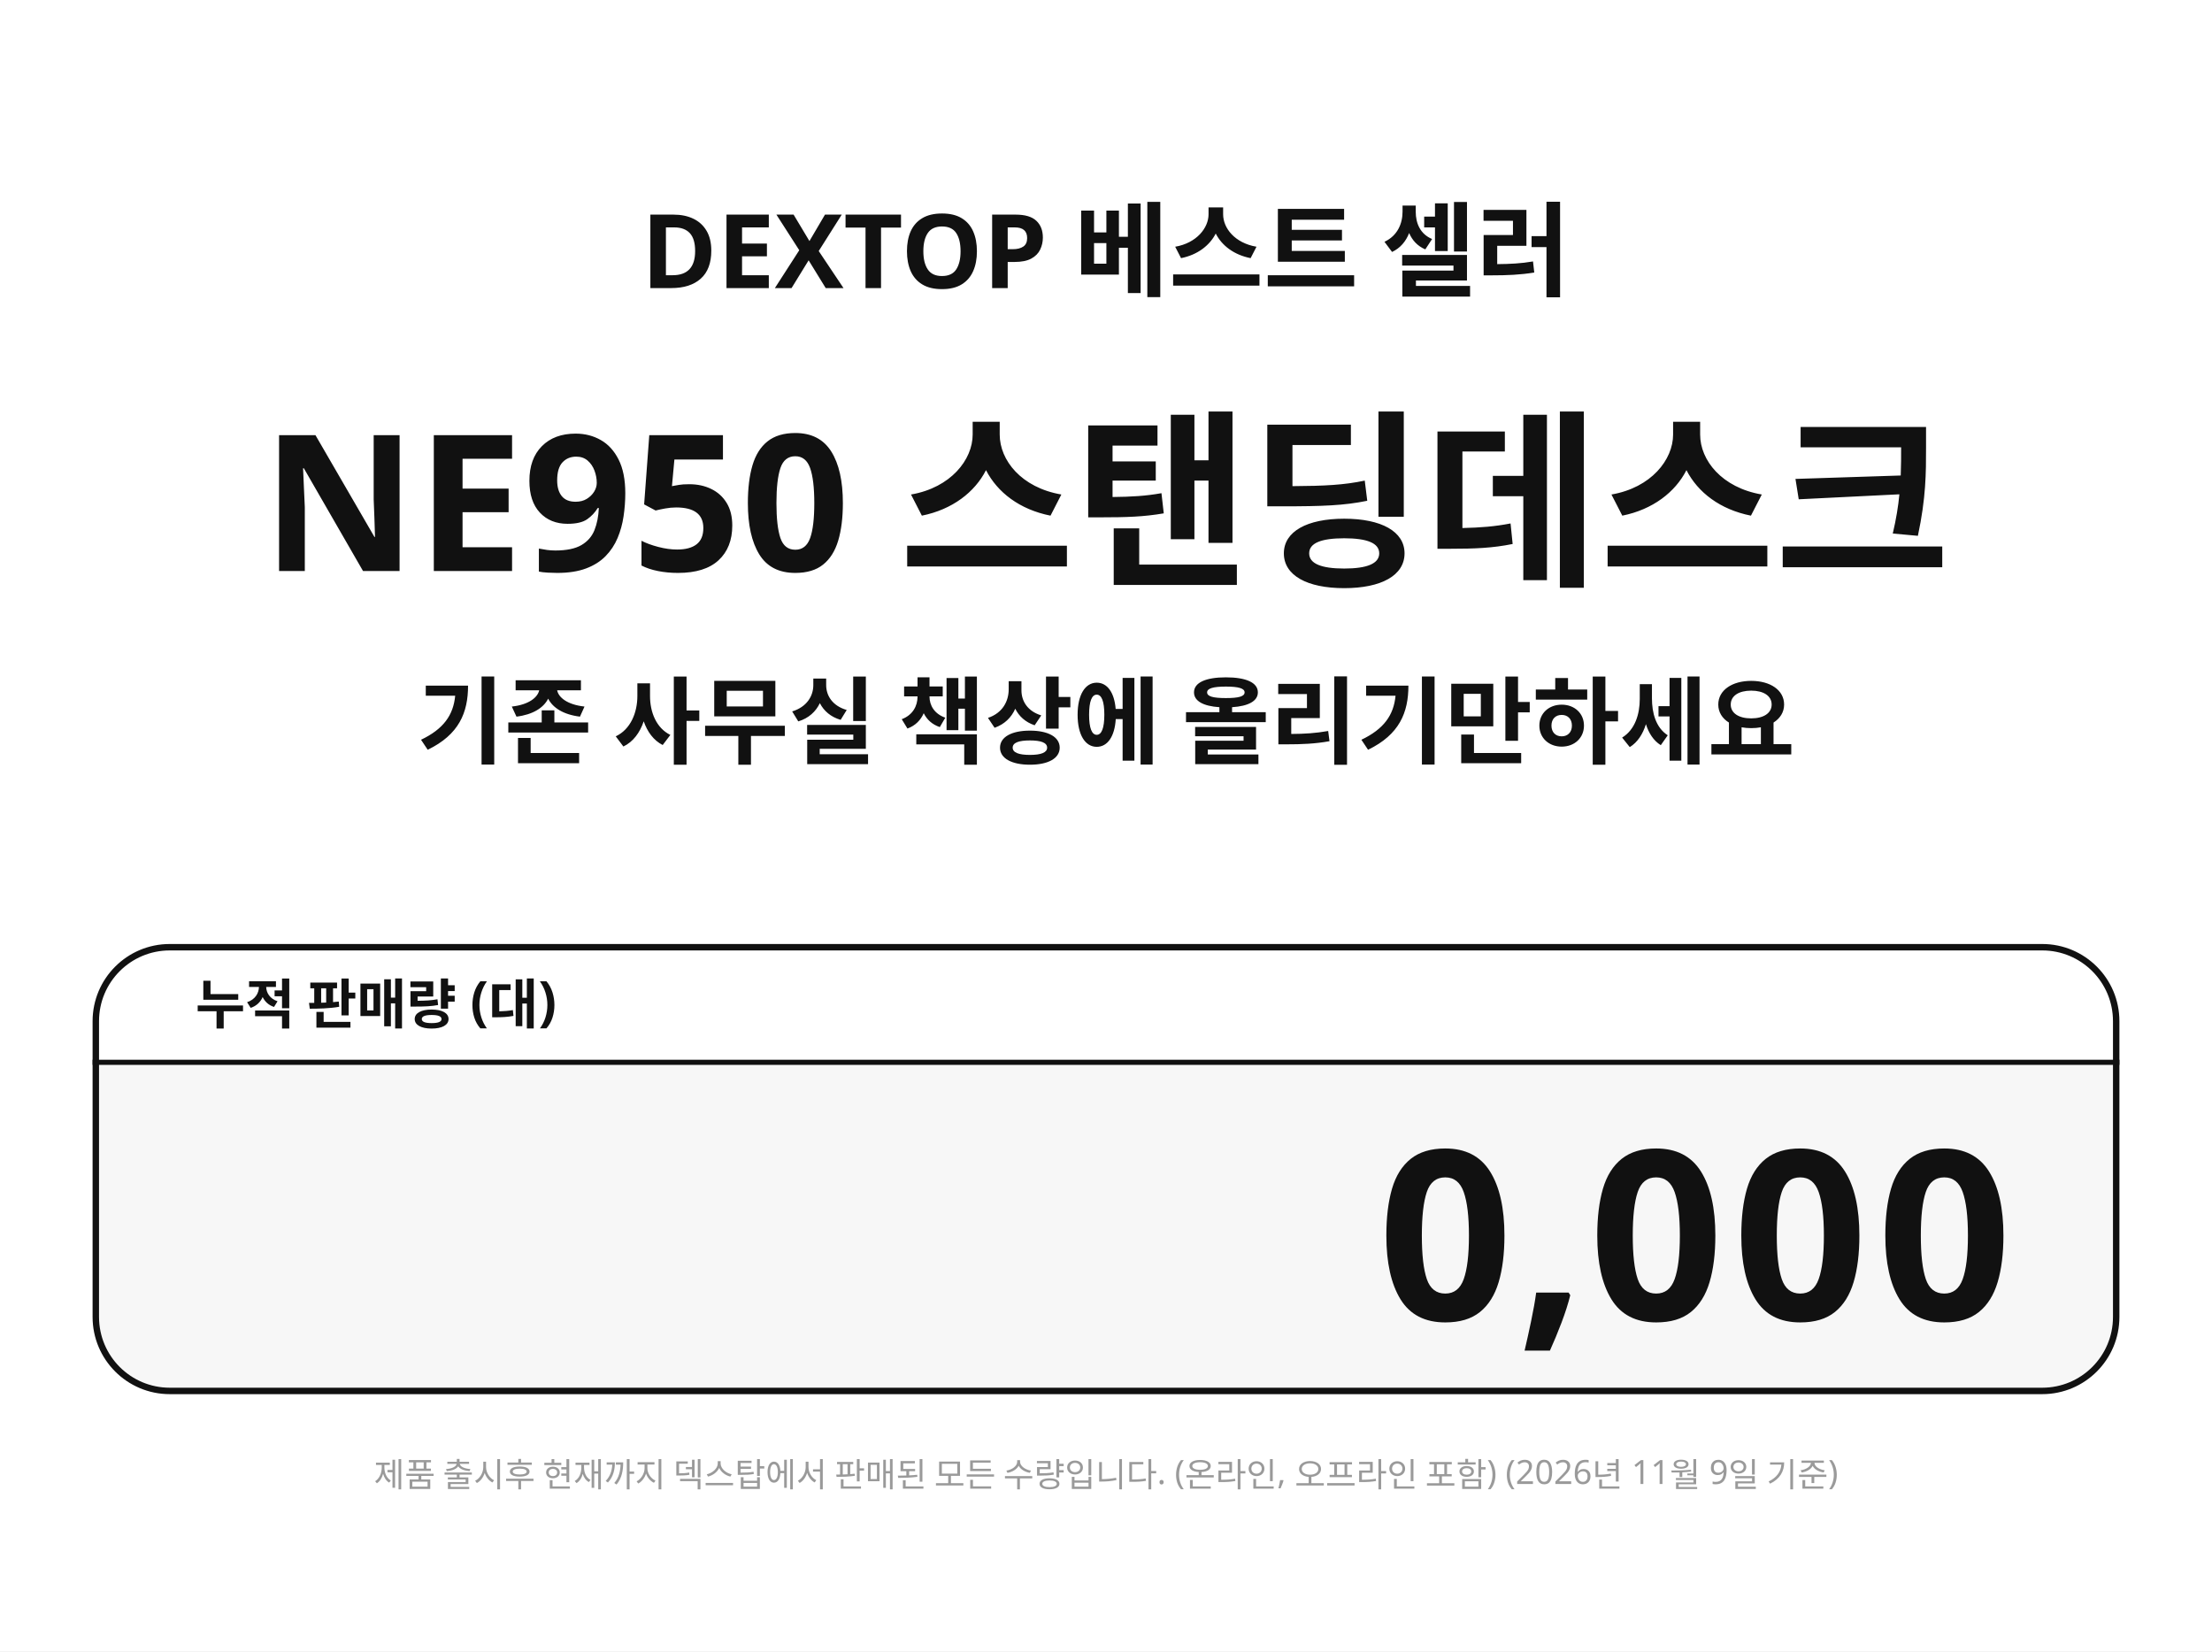
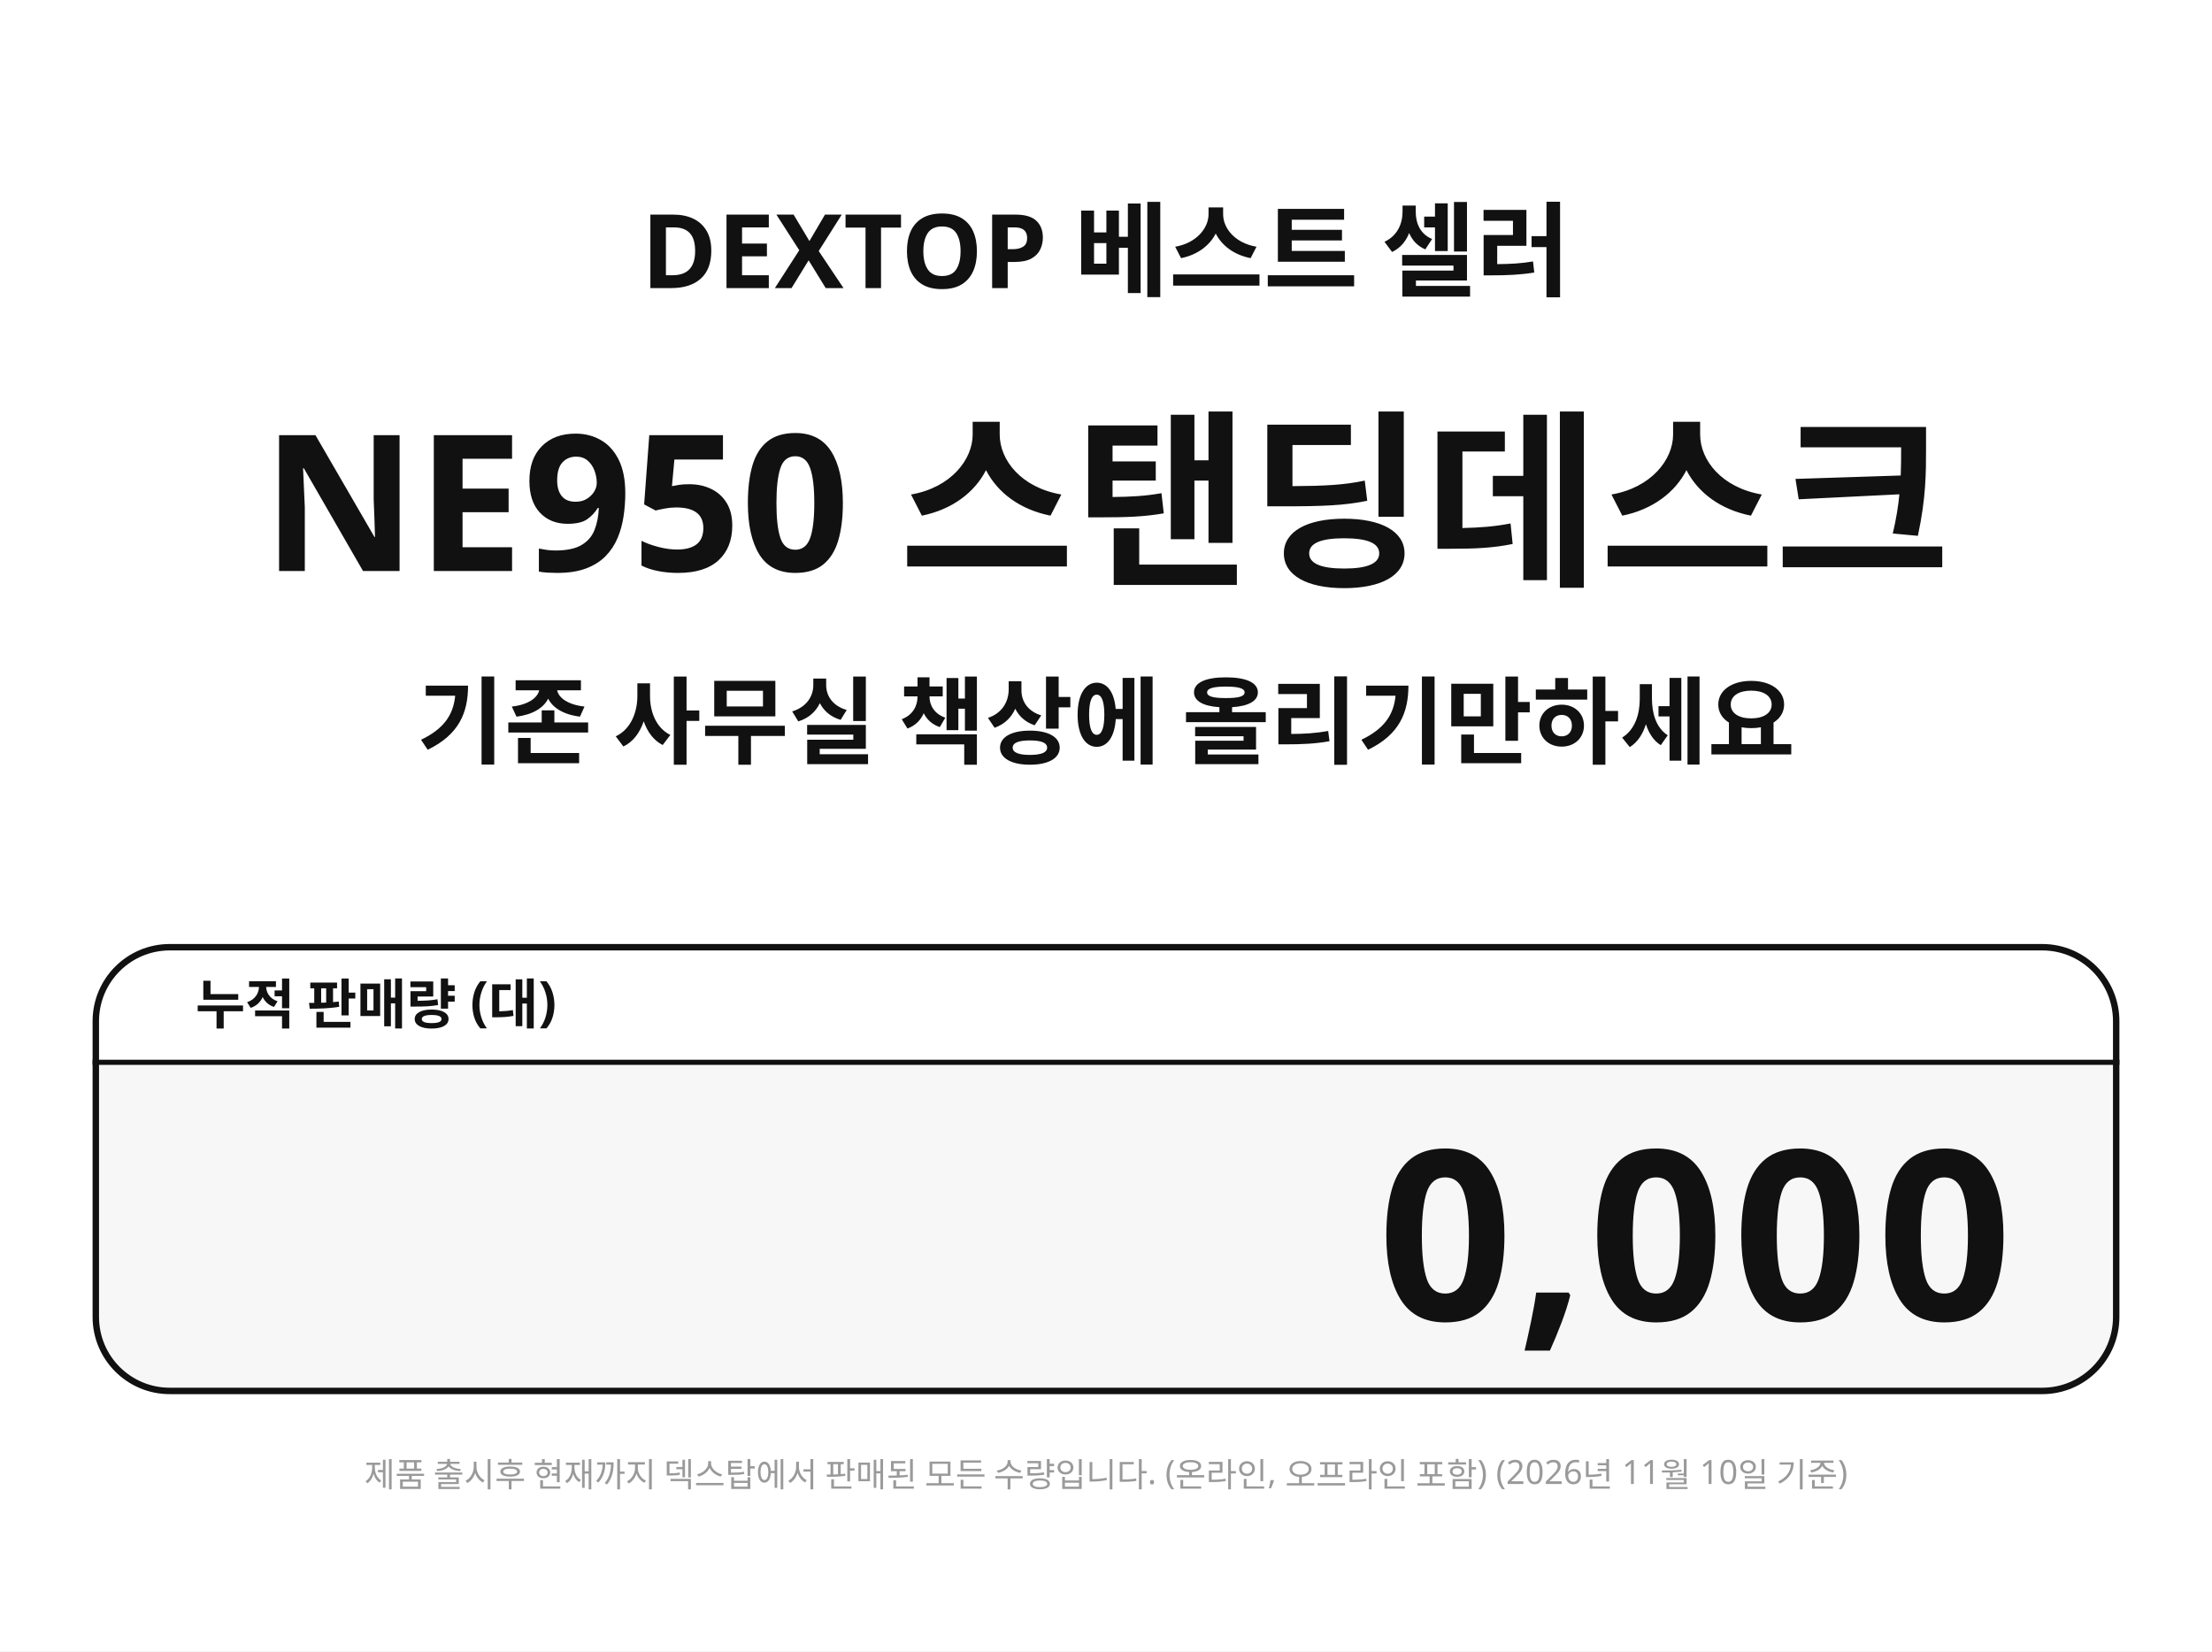
<svg xmlns="http://www.w3.org/2000/svg" width="860" height="642" viewBox="0 0 860 642" role="img">
  <defs>
    <clipPath id="odo-cell">
      <rect x="-32.0" y="-55.0" width="64" height="110" />
    </clipPath>
    <clipPath id="box-clip">
      <rect x="36" y="367" width="788" height="175" rx="30" ry="30" />
    </clipPath>
    <g id="odo">
      <text x="0" y="0" text-anchor="middle" dominant-baseline="central" font-family="'Pretendard','Malgun Gothic','Apple SD Gothic Neo',sans-serif" font-weight="900" font-size="92" fill="#111111">0</text>
      <text x="0" y="110" text-anchor="middle" dominant-baseline="central" font-family="'Pretendard','Malgun Gothic','Apple SD Gothic Neo',sans-serif" font-weight="900" font-size="92" fill="#111111">1</text>
      <text x="0" y="220" text-anchor="middle" dominant-baseline="central" font-family="'Pretendard','Malgun Gothic','Apple SD Gothic Neo',sans-serif" font-weight="900" font-size="92" fill="#111111">2</text>
      <text x="0" y="330" text-anchor="middle" dominant-baseline="central" font-family="'Pretendard','Malgun Gothic','Apple SD Gothic Neo',sans-serif" font-weight="900" font-size="92" fill="#111111">3</text>
      <text x="0" y="440" text-anchor="middle" dominant-baseline="central" font-family="'Pretendard','Malgun Gothic','Apple SD Gothic Neo',sans-serif" font-weight="900" font-size="92" fill="#111111">4</text>
      <text x="0" y="550" text-anchor="middle" dominant-baseline="central" font-family="'Pretendard','Malgun Gothic','Apple SD Gothic Neo',sans-serif" font-weight="900" font-size="92" fill="#111111">5</text>
      <text x="0" y="660" text-anchor="middle" dominant-baseline="central" font-family="'Pretendard','Malgun Gothic','Apple SD Gothic Neo',sans-serif" font-weight="900" font-size="92" fill="#111111">6</text>
      <text x="0" y="770" text-anchor="middle" dominant-baseline="central" font-family="'Pretendard','Malgun Gothic','Apple SD Gothic Neo',sans-serif" font-weight="900" font-size="92" fill="#111111">7</text>
      <text x="0" y="880" text-anchor="middle" dominant-baseline="central" font-family="'Pretendard','Malgun Gothic','Apple SD Gothic Neo',sans-serif" font-weight="900" font-size="92" fill="#111111">8</text>
      <text x="0" y="990" text-anchor="middle" dominant-baseline="central" font-family="'Pretendard','Malgun Gothic','Apple SD Gothic Neo',sans-serif" font-weight="900" font-size="92" fill="#111111">9</text>
      <text x="0" y="1100" text-anchor="middle" dominant-baseline="central" font-family="'Pretendard','Malgun Gothic','Apple SD Gothic Neo',sans-serif" font-weight="900" font-size="92" fill="#111111">0</text>
      <text x="0" y="1210" text-anchor="middle" dominant-baseline="central" font-family="'Pretendard','Malgun Gothic','Apple SD Gothic Neo',sans-serif" font-weight="900" font-size="92" fill="#111111">1</text>
      <text x="0" y="1320" text-anchor="middle" dominant-baseline="central" font-family="'Pretendard','Malgun Gothic','Apple SD Gothic Neo',sans-serif" font-weight="900" font-size="92" fill="#111111">2</text>
      <text x="0" y="1430" text-anchor="middle" dominant-baseline="central" font-family="'Pretendard','Malgun Gothic','Apple SD Gothic Neo',sans-serif" font-weight="900" font-size="92" fill="#111111">3</text>
      <text x="0" y="1540" text-anchor="middle" dominant-baseline="central" font-family="'Pretendard','Malgun Gothic','Apple SD Gothic Neo',sans-serif" font-weight="900" font-size="92" fill="#111111">4</text>
      <text x="0" y="1650" text-anchor="middle" dominant-baseline="central" font-family="'Pretendard','Malgun Gothic','Apple SD Gothic Neo',sans-serif" font-weight="900" font-size="92" fill="#111111">5</text>
      <text x="0" y="1760" text-anchor="middle" dominant-baseline="central" font-family="'Pretendard','Malgun Gothic','Apple SD Gothic Neo',sans-serif" font-weight="900" font-size="92" fill="#111111">6</text>
      <text x="0" y="1870" text-anchor="middle" dominant-baseline="central" font-family="'Pretendard','Malgun Gothic','Apple SD Gothic Neo',sans-serif" font-weight="900" font-size="92" fill="#111111">7</text>
      <text x="0" y="1980" text-anchor="middle" dominant-baseline="central" font-family="'Pretendard','Malgun Gothic','Apple SD Gothic Neo',sans-serif" font-weight="900" font-size="92" fill="#111111">8</text>
      <text x="0" y="2090" text-anchor="middle" dominant-baseline="central" font-family="'Pretendard','Malgun Gothic','Apple SD Gothic Neo',sans-serif" font-weight="900" font-size="92" fill="#111111">9</text>
      <text x="0" y="2200" text-anchor="middle" dominant-baseline="central" font-family="'Pretendard','Malgun Gothic','Apple SD Gothic Neo',sans-serif" font-weight="900" font-size="92" fill="#111111">0</text>
      <text x="0" y="2310" text-anchor="middle" dominant-baseline="central" font-family="'Pretendard','Malgun Gothic','Apple SD Gothic Neo',sans-serif" font-weight="900" font-size="92" fill="#111111">1</text>
      <text x="0" y="2420" text-anchor="middle" dominant-baseline="central" font-family="'Pretendard','Malgun Gothic','Apple SD Gothic Neo',sans-serif" font-weight="900" font-size="92" fill="#111111">2</text>
      <text x="0" y="2530" text-anchor="middle" dominant-baseline="central" font-family="'Pretendard','Malgun Gothic','Apple SD Gothic Neo',sans-serif" font-weight="900" font-size="92" fill="#111111">3</text>
      <text x="0" y="2640" text-anchor="middle" dominant-baseline="central" font-family="'Pretendard','Malgun Gothic','Apple SD Gothic Neo',sans-serif" font-weight="900" font-size="92" fill="#111111">4</text>
      <text x="0" y="2750" text-anchor="middle" dominant-baseline="central" font-family="'Pretendard','Malgun Gothic','Apple SD Gothic Neo',sans-serif" font-weight="900" font-size="92" fill="#111111">5</text>
      <text x="0" y="2860" text-anchor="middle" dominant-baseline="central" font-family="'Pretendard','Malgun Gothic','Apple SD Gothic Neo',sans-serif" font-weight="900" font-size="92" fill="#111111">6</text>
      <text x="0" y="2970" text-anchor="middle" dominant-baseline="central" font-family="'Pretendard','Malgun Gothic','Apple SD Gothic Neo',sans-serif" font-weight="900" font-size="92" fill="#111111">7</text>
      <text x="0" y="3080" text-anchor="middle" dominant-baseline="central" font-family="'Pretendard','Malgun Gothic','Apple SD Gothic Neo',sans-serif" font-weight="900" font-size="92" fill="#111111">8</text>
      <text x="0" y="3190" text-anchor="middle" dominant-baseline="central" font-family="'Pretendard','Malgun Gothic','Apple SD Gothic Neo',sans-serif" font-weight="900" font-size="92" fill="#111111">9</text>
      <text x="0" y="3300" text-anchor="middle" dominant-baseline="central" font-family="'Pretendard','Malgun Gothic','Apple SD Gothic Neo',sans-serif" font-weight="900" font-size="92" fill="#111111">0</text>
      <text x="0" y="3410" text-anchor="middle" dominant-baseline="central" font-family="'Pretendard','Malgun Gothic','Apple SD Gothic Neo',sans-serif" font-weight="900" font-size="92" fill="#111111">1</text>
      <text x="0" y="3520" text-anchor="middle" dominant-baseline="central" font-family="'Pretendard','Malgun Gothic','Apple SD Gothic Neo',sans-serif" font-weight="900" font-size="92" fill="#111111">2</text>
      <text x="0" y="3630" text-anchor="middle" dominant-baseline="central" font-family="'Pretendard','Malgun Gothic','Apple SD Gothic Neo',sans-serif" font-weight="900" font-size="92" fill="#111111">3</text>
      <text x="0" y="3740" text-anchor="middle" dominant-baseline="central" font-family="'Pretendard','Malgun Gothic','Apple SD Gothic Neo',sans-serif" font-weight="900" font-size="92" fill="#111111">4</text>
      <text x="0" y="3850" text-anchor="middle" dominant-baseline="central" font-family="'Pretendard','Malgun Gothic','Apple SD Gothic Neo',sans-serif" font-weight="900" font-size="92" fill="#111111">5</text>
      <text x="0" y="3960" text-anchor="middle" dominant-baseline="central" font-family="'Pretendard','Malgun Gothic','Apple SD Gothic Neo',sans-serif" font-weight="900" font-size="92" fill="#111111">6</text>
      <text x="0" y="4070" text-anchor="middle" dominant-baseline="central" font-family="'Pretendard','Malgun Gothic','Apple SD Gothic Neo',sans-serif" font-weight="900" font-size="92" fill="#111111">7</text>
      <text x="0" y="4180" text-anchor="middle" dominant-baseline="central" font-family="'Pretendard','Malgun Gothic','Apple SD Gothic Neo',sans-serif" font-weight="900" font-size="92" fill="#111111">8</text>
      <text x="0" y="4290" text-anchor="middle" dominant-baseline="central" font-family="'Pretendard','Malgun Gothic','Apple SD Gothic Neo',sans-serif" font-weight="900" font-size="92" fill="#111111">9</text>
      <text x="0" y="4400" text-anchor="middle" dominant-baseline="central" font-family="'Pretendard','Malgun Gothic','Apple SD Gothic Neo',sans-serif" font-weight="900" font-size="92" fill="#111111">0</text>
      <text x="0" y="4510" text-anchor="middle" dominant-baseline="central" font-family="'Pretendard','Malgun Gothic','Apple SD Gothic Neo',sans-serif" font-weight="900" font-size="92" fill="#111111">1</text>
      <text x="0" y="4620" text-anchor="middle" dominant-baseline="central" font-family="'Pretendard','Malgun Gothic','Apple SD Gothic Neo',sans-serif" font-weight="900" font-size="92" fill="#111111">2</text>
      <text x="0" y="4730" text-anchor="middle" dominant-baseline="central" font-family="'Pretendard','Malgun Gothic','Apple SD Gothic Neo',sans-serif" font-weight="900" font-size="92" fill="#111111">3</text>
      <text x="0" y="4840" text-anchor="middle" dominant-baseline="central" font-family="'Pretendard','Malgun Gothic','Apple SD Gothic Neo',sans-serif" font-weight="900" font-size="92" fill="#111111">4</text>
      <text x="0" y="4950" text-anchor="middle" dominant-baseline="central" font-family="'Pretendard','Malgun Gothic','Apple SD Gothic Neo',sans-serif" font-weight="900" font-size="92" fill="#111111">5</text>
      <text x="0" y="5060" text-anchor="middle" dominant-baseline="central" font-family="'Pretendard','Malgun Gothic','Apple SD Gothic Neo',sans-serif" font-weight="900" font-size="92" fill="#111111">6</text>
      <text x="0" y="5170" text-anchor="middle" dominant-baseline="central" font-family="'Pretendard','Malgun Gothic','Apple SD Gothic Neo',sans-serif" font-weight="900" font-size="92" fill="#111111">7</text>
      <text x="0" y="5280" text-anchor="middle" dominant-baseline="central" font-family="'Pretendard','Malgun Gothic','Apple SD Gothic Neo',sans-serif" font-weight="900" font-size="92" fill="#111111">8</text>
      <text x="0" y="5390" text-anchor="middle" dominant-baseline="central" font-family="'Pretendard','Malgun Gothic','Apple SD Gothic Neo',sans-serif" font-weight="900" font-size="92" fill="#111111">9</text>
      <text x="0" y="5500" text-anchor="middle" dominant-baseline="central" font-family="'Pretendard','Malgun Gothic','Apple SD Gothic Neo',sans-serif" font-weight="900" font-size="92" fill="#111111">0</text>
      <text x="0" y="5610" text-anchor="middle" dominant-baseline="central" font-family="'Pretendard','Malgun Gothic','Apple SD Gothic Neo',sans-serif" font-weight="900" font-size="92" fill="#111111">1</text>
      <text x="0" y="5720" text-anchor="middle" dominant-baseline="central" font-family="'Pretendard','Malgun Gothic','Apple SD Gothic Neo',sans-serif" font-weight="900" font-size="92" fill="#111111">2</text>
      <text x="0" y="5830" text-anchor="middle" dominant-baseline="central" font-family="'Pretendard','Malgun Gothic','Apple SD Gothic Neo',sans-serif" font-weight="900" font-size="92" fill="#111111">3</text>
      <text x="0" y="5940" text-anchor="middle" dominant-baseline="central" font-family="'Pretendard','Malgun Gothic','Apple SD Gothic Neo',sans-serif" font-weight="900" font-size="92" fill="#111111">4</text>
      <text x="0" y="6050" text-anchor="middle" dominant-baseline="central" font-family="'Pretendard','Malgun Gothic','Apple SD Gothic Neo',sans-serif" font-weight="900" font-size="92" fill="#111111">5</text>
      <text x="0" y="6160" text-anchor="middle" dominant-baseline="central" font-family="'Pretendard','Malgun Gothic','Apple SD Gothic Neo',sans-serif" font-weight="900" font-size="92" fill="#111111">6</text>
      <text x="0" y="6270" text-anchor="middle" dominant-baseline="central" font-family="'Pretendard','Malgun Gothic','Apple SD Gothic Neo',sans-serif" font-weight="900" font-size="92" fill="#111111">7</text>
      <text x="0" y="6380" text-anchor="middle" dominant-baseline="central" font-family="'Pretendard','Malgun Gothic','Apple SD Gothic Neo',sans-serif" font-weight="900" font-size="92" fill="#111111">8</text>
      <text x="0" y="6490" text-anchor="middle" dominant-baseline="central" font-family="'Pretendard','Malgun Gothic','Apple SD Gothic Neo',sans-serif" font-weight="900" font-size="92" fill="#111111">9</text>
    </g>
  </defs>
  <rect x="0" y="0" width="860" height="642" fill="#ffffff" />
  <text x="430.0" y="112" text-anchor="middle" font-family="'Pretendard','Malgun Gothic','Apple SD Gothic Neo',sans-serif" font-weight="800" font-size="40" fill="#111111">DEXTOP 베스트 셀러</text>
  <text x="430.0" y="222" text-anchor="middle" font-family="'Pretendard','Malgun Gothic','Apple SD Gothic Neo',sans-serif" font-weight="800" font-size="74" fill="#111111">NE950 스탠딩데스크</text>
  <text x="430.0" y="294" text-anchor="middle" font-family="'Pretendard','Malgun Gothic','Apple SD Gothic Neo',sans-serif" font-weight="700" font-size="37" fill="#111111">기존 사무실 책상에 올리기만하세요</text>
  <g clip-path="url(#box-clip)">
    <rect x="36" y="367" width="788" height="175" fill="#F7F7F7" />
    <rect x="36" y="367" width="788" height="46" fill="#ffffff" />
    <line x1="36" y1="413" x2="824" y2="413" stroke="#111111" stroke-width="2" />
  </g>
  <rect x="37.25" y="368.25" width="785.5" height="172.5" rx="28.75" ry="28.75" fill="none" stroke="#111111" stroke-width="2.5" />
  <text x="76" y="398" font-family="'Pretendard','Malgun Gothic','Apple SD Gothic Neo',sans-serif" font-weight="700" font-size="21" fill="#111111">누적 판매량 (대)</text>
  <g transform="translate(562.00,477.50) scale(1)">
    <g clip-path="url(#odo-cell)">
      <use href="#odo">
        <animateTransform attributeName="transform" type="translate" calcMode="spline" keyTimes="0;0.186;1" keySplines="0.12 0.9 0.2 1;0 0 1 1" values="0 0;0 -2860;0 -2860" dur="6.4s" repeatCount="indefinite" />
      </use>
    </g>
  </g>
  <text x="603.00" y="477.50" text-anchor="middle" dominant-baseline="central" font-family="'Pretendard','Malgun Gothic','Apple SD Gothic Neo',sans-serif" font-weight="900" font-size="92.00" fill="#111111">,</text>
  <g transform="translate(644.00,477.50) scale(1)">
    <g clip-path="url(#odo-cell)">
      <use href="#odo">
        <animateTransform attributeName="transform" type="translate" calcMode="spline" keyTimes="0;0.223;1" keySplines="0.12 0.9 0.2 1;0 0 1 1" values="0 0;0 -3300;0 -3300" dur="6.4s" repeatCount="indefinite" />
      </use>
    </g>
  </g>
  <g transform="translate(700.00,477.50) scale(1)">
    <g clip-path="url(#odo-cell)">
      <use href="#odo">
        <animateTransform attributeName="transform" type="translate" calcMode="spline" keyTimes="0;0.260;1" keySplines="0.12 0.9 0.2 1;0 0 1 1" values="0 0;0 -5060;0 -5060" dur="6.4s" repeatCount="indefinite" />
      </use>
    </g>
  </g>
  <g transform="translate(756.00,477.50) scale(1)">
    <g clip-path="url(#odo-cell)">
      <use href="#odo">
-         <animateTransform attributeName="transform" type="translate" calcMode="spline" keyTimes="0;0.297;1" keySplines="0.12 0.9 0.2 1;0 0 1 1" values="0 0;0 -6270;0 -6270" dur="6.4s" repeatCount="indefinite" />
+         <animateTransform attributeName="transform" type="translate" calcMode="spline" keyTimes="0;0.297;1" keySplines="0.12 0.9 0.2 1;0 0 1 1" values="0 0;0 -6490;0 -6490" dur="6.4s" repeatCount="indefinite" />
      </use>
    </g>
  </g>
-   <text x="430.0" y="578" text-anchor="middle" font-family="'Pretendard','Malgun Gothic','Apple SD Gothic Neo',sans-serif" font-weight="400" font-size="13" fill="#9A9A9A">제품 출시후 현재까지 덱스탑에서 판매된 모든 수량입니다. (온라인, 오프라인 포함) (2026년 11월 9일 기준)</text>
+   <text x="430.0" y="578" text-anchor="middle" font-family="'Pretendard','Malgun Gothic','Apple SD Gothic Neo',sans-serif" font-weight="400" font-size="13" fill="#9A9A9A">제품 출시후 현재까지 덱스탑에서 판매된 모든 수량입니다. (온라인, 오프라인 포함) (2026년 11월 10일 기준)</text>
</svg>
